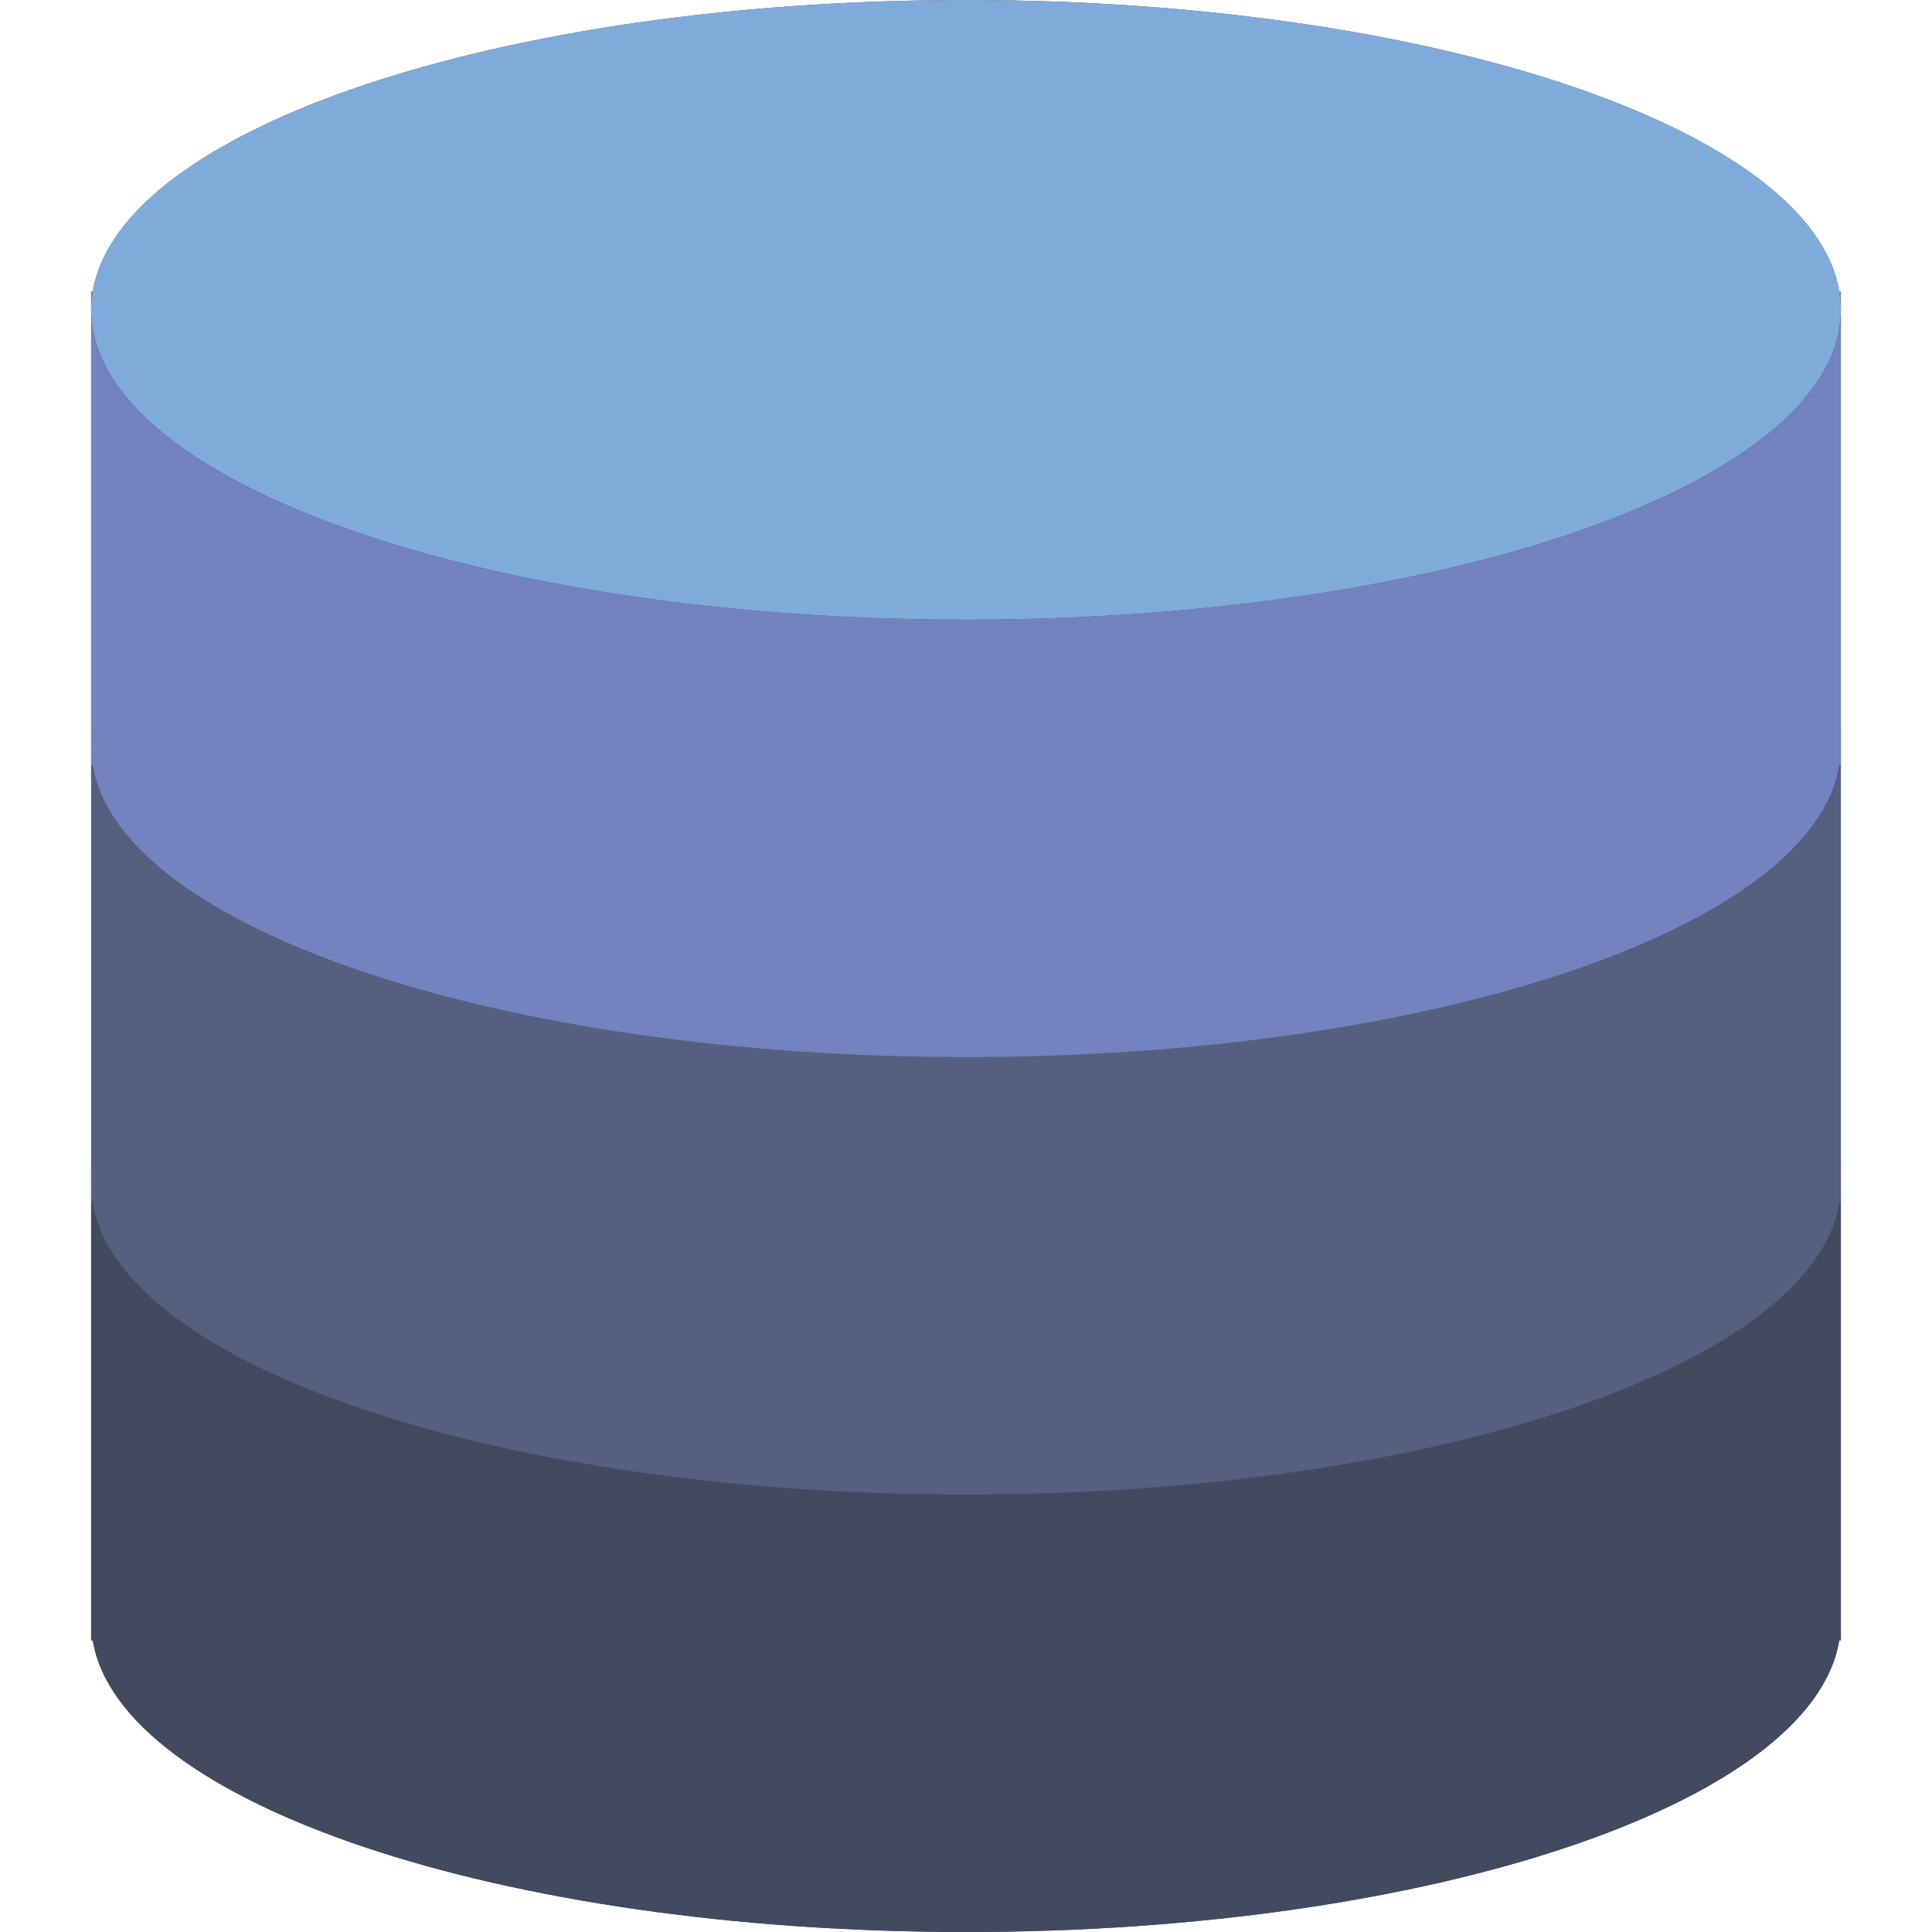
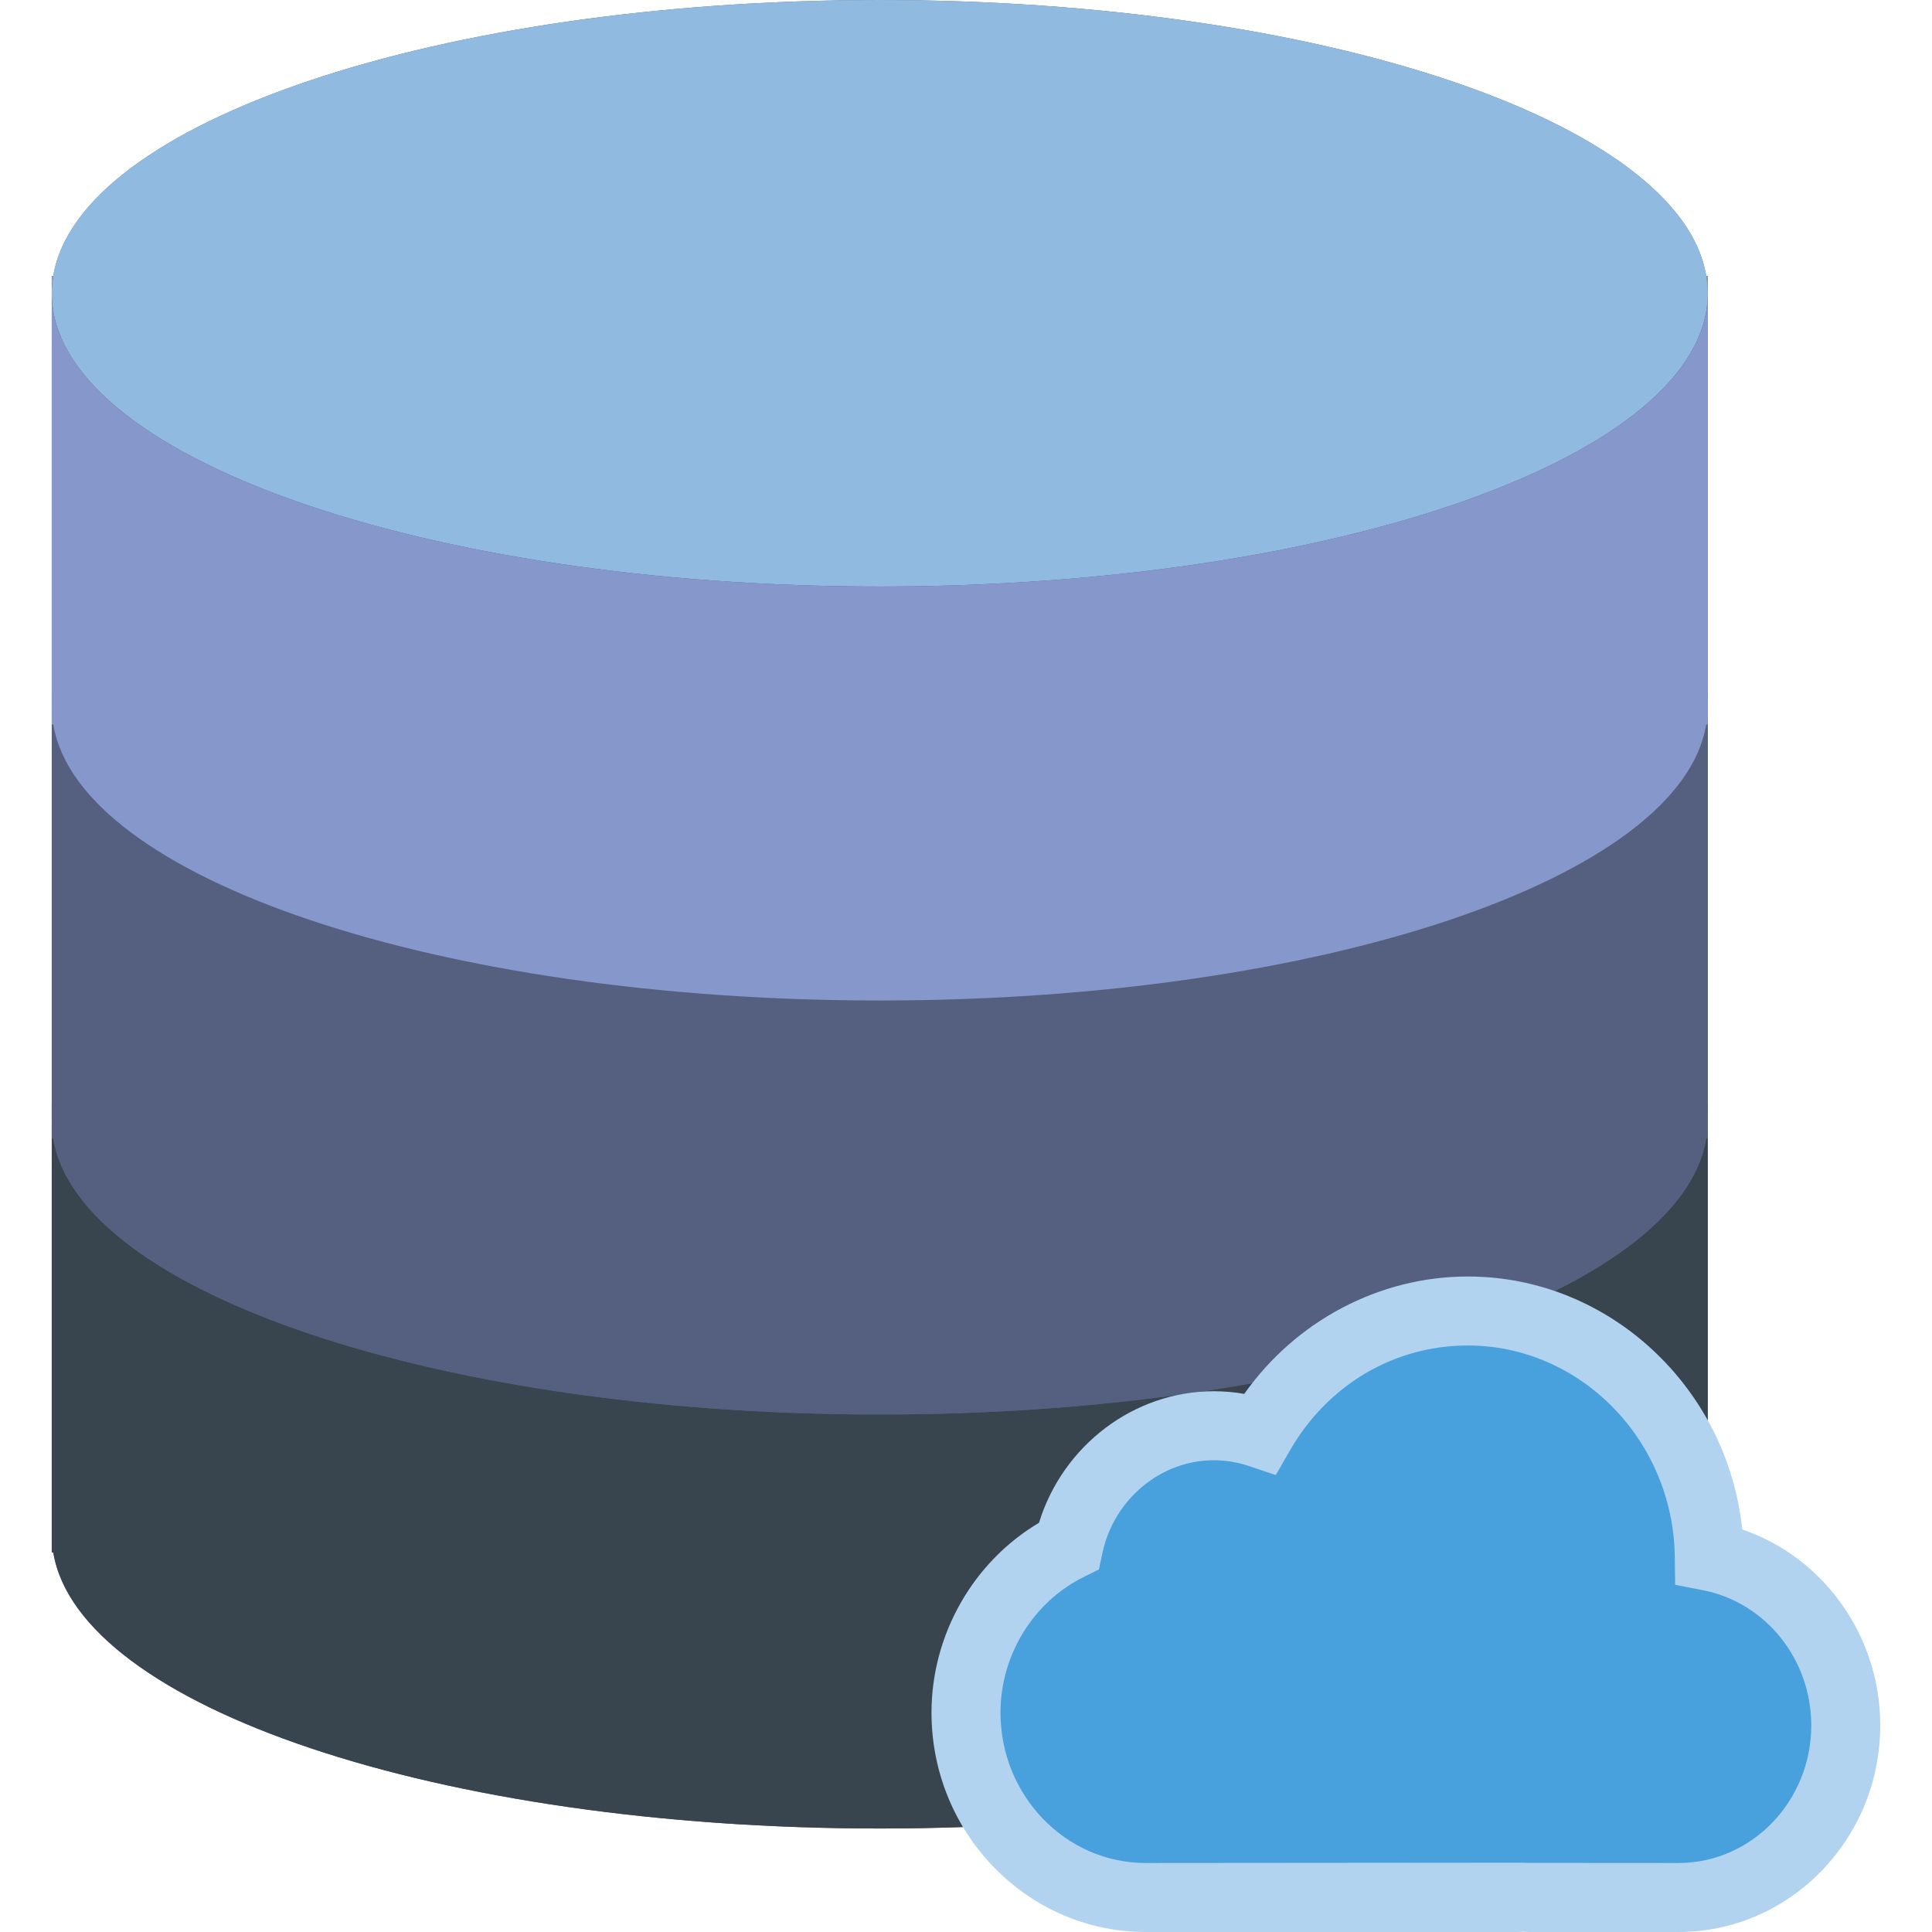
- <svg xmlns="http://www.w3.org/2000/svg" version="1.1" id="Capa_1" x="0px" y="0px" viewBox="0 0 53 53" style="enable-background:new 0 0 53 53;" xml:space="preserve">
-   <path style="fill:#424A60;" d="M50.455,8L50.455,8C49.724,3.538,39.281,0,26.5,0S3.276,3.538,2.545,8l0,0H2.5v0.5V20v0.5V21v11v0.5  V33v12h0.045c0.731,4.461,11.175,8,23.955,8s23.224-3.539,23.955-8H50.5V33v-0.5V32V21v-0.5V20V8.5V8H50.455z" />
+ <svg xmlns="http://www.w3.org/2000/svg" version="1.1" id="Capa_1" x="0px" y="0px" viewBox="0 0 56 56" style="enable-background:new 0 0 56 56;" xml:space="preserve">
  <g>
-     <path style="fill:#424A60;" d="M26.5,41c-13.255,0-24-3.806-24-8.5V45h0.045c0.731,4.461,11.175,8,23.955,8s23.224-3.539,23.955-8   H50.5V32.5C50.5,37.194,39.755,41,26.5,41z" />
-     <path style="fill:#424A60;" d="M2.5,32v0.5c0-0.168,0.018-0.334,0.045-0.5H2.5z" />
-     <path style="fill:#424A60;" d="M50.455,32c0.027,0.166,0.045,0.332,0.045,0.5V32H50.455z" />
-   </g>
-   <g>
-     <path style="fill:#556080;" d="M26.5,29c-13.255,0-24-3.806-24-8.5V33h0.045c0.731,4.461,11.175,8,23.955,8s23.224-3.539,23.955-8   H50.5V20.5C50.5,25.194,39.755,29,26.5,29z" />
-     <path style="fill:#556080;" d="M2.5,20v0.5c0-0.168,0.018-0.334,0.045-0.5H2.5z" />
-     <path style="fill:#556080;" d="M50.455,20c0.027,0.166,0.045,0.332,0.045,0.5V20H50.455z" />
-   </g>
-   <ellipse style="fill:#7FABDA;" cx="26.5" cy="8.5" rx="24" ry="8.5" />
-   <g>
-     <path style="fill:#7383BF;" d="M26.5,17c-13.255,0-24-3.806-24-8.5V21h0.045c0.731,4.461,11.175,8,23.955,8s23.224-3.539,23.955-8   H50.5V8.5C50.5,13.194,39.755,17,26.5,17z" />
-     <path style="fill:#7383BF;" d="M2.5,8v0.5c0-0.168,0.018-0.334,0.045-0.5H2.5z" />
-     <path style="fill:#7383BF;" d="M50.455,8C50.482,8.166,50.5,8.332,50.5,8.5V8H50.455z" />
+     <g>
+       <path style="fill:#545E73;" d="M49.455,8L49.455,8C48.724,3.538,38.281,0,25.5,0S2.276,3.538,1.545,8l0,0H1.5v0.5V20v0.5V21v11    v0.5V33v12h0.045c0.731,4.461,11.175,8,23.955,8s23.224-3.539,23.955-8H49.5V33v-0.5V32V21v-0.5V20V8.5V8H49.455z" />
+       <g>
+         <path style="fill:#38454F;" d="M25.5,41c-13.255,0-24-3.806-24-8.5V45h0.045c0.731,4.461,11.175,8,23.955,8     s23.224-3.539,23.955-8H49.5V32.5C49.5,37.194,38.755,41,25.5,41z" />
+         <path style="fill:#38454F;" d="M1.5,32v0.5c0-0.168,0.018-0.334,0.045-0.5H1.5z" />
+         <path style="fill:#38454F;" d="M49.455,32c0.027,0.166,0.045,0.332,0.045,0.5V32H49.455z" />
+       </g>
+       <g>
+         <path style="fill:#556080;" d="M25.5,29c-13.255,0-24-3.806-24-8.5V33h0.045c0.731,4.461,11.175,8,23.955,8     s23.224-3.539,23.955-8H49.5V20.5C49.5,25.194,38.755,29,25.5,29z" />
+         <path style="fill:#556080;" d="M1.5,20v0.5c0-0.168,0.018-0.334,0.045-0.5H1.5z" />
+         <path style="fill:#556080;" d="M49.455,20c0.027,0.166,0.045,0.332,0.045,0.5V20H49.455z" />
+       </g>
+       <ellipse style="fill:#91BAE1;" cx="25.5" cy="8.5" rx="24" ry="8.5" />
+       <g>
+         <path style="fill:#8697CB;" d="M25.5,17c-13.255,0-24-3.806-24-8.5V21h0.045c0.731,4.461,11.175,8,23.955,8     s23.224-3.539,23.955-8H49.5V8.5C49.5,13.194,38.755,17,25.5,17z" />
+         <path style="fill:#8697CB;" d="M1.5,8v0.5c0-0.168,0.018-0.334,0.045-0.5H1.5z" />
+         <path style="fill:#8697CB;" d="M49.455,8C49.482,8.166,49.5,8.332,49.5,8.5V8H49.455z" />
+       </g>
+     </g>
+     <g>
+       <g>
+         <path style="fill:#48A0DC;" d="M49.545,45.111C49.494,41.175,46.382,38,42.546,38c-2.568,0-4.806,1.426-6.025,3.546     c-0.421-0.141-0.87-0.22-1.337-0.22c-2.063,0-3.785,1.492-4.208,3.484C29.221,45.675,28,47.516,28,49.641     C28,52.589,30.343,55,33.208,55h10.775c0.061,0,0.119-0.007,0.18-0.009c0.06,0.002,0.119,0.009,0.18,0.009h4.31     c2.667,0,4.849-2.245,4.849-4.989C53.5,47.581,51.788,45.546,49.545,45.111z" />
+         <path style="fill:#B1D3EF;" d="M48.651,56h-4.31c-0.063,0-0.126-0.004-0.188-0.008C44.106,55.996,44.045,56,43.982,56H33.208     C29.785,56,27,53.147,27,49.642c0-2.262,1.209-4.372,3.116-5.503c0.686-2.235,2.746-3.813,5.066-3.813     c0.296,0,0.592,0.025,0.884,0.076C37.562,38.286,39.98,37,42.546,37c4.102,0,7.524,3.225,7.954,7.332     c2.358,0.806,4,3.079,4,5.679C54.5,53.313,51.876,56,48.651,56z M44.114,53.991l0.186,0.006L48.651,54     c2.122,0,3.849-1.79,3.849-3.989c0-1.917-1.323-3.564-3.146-3.919l-0.799-0.155l-0.011-0.813C48.501,41.747,45.811,39,42.546,39     c-2.135,0-4.063,1.139-5.158,3.045l-0.409,0.711l-0.777-0.261c-0.332-0.112-0.675-0.169-1.019-0.169     c-1.54,0-2.898,1.133-3.229,2.692l-0.102,0.475l-0.435,0.214C29.948,46.432,29,47.976,29,49.642C29,52.045,30.888,54,33.208,54     L44.114,53.991z" />
+       </g>
+     </g>
  </g>
  <g>
</g>
  <g>
</g>
  <g>
</g>
  <g>
</g>
  <g>
</g>
  <g>
</g>
  <g>
</g>
  <g>
</g>
  <g>
</g>
  <g>
</g>
  <g>
</g>
  <g>
</g>
  <g>
</g>
  <g>
</g>
  <g>
</g>
</svg>
